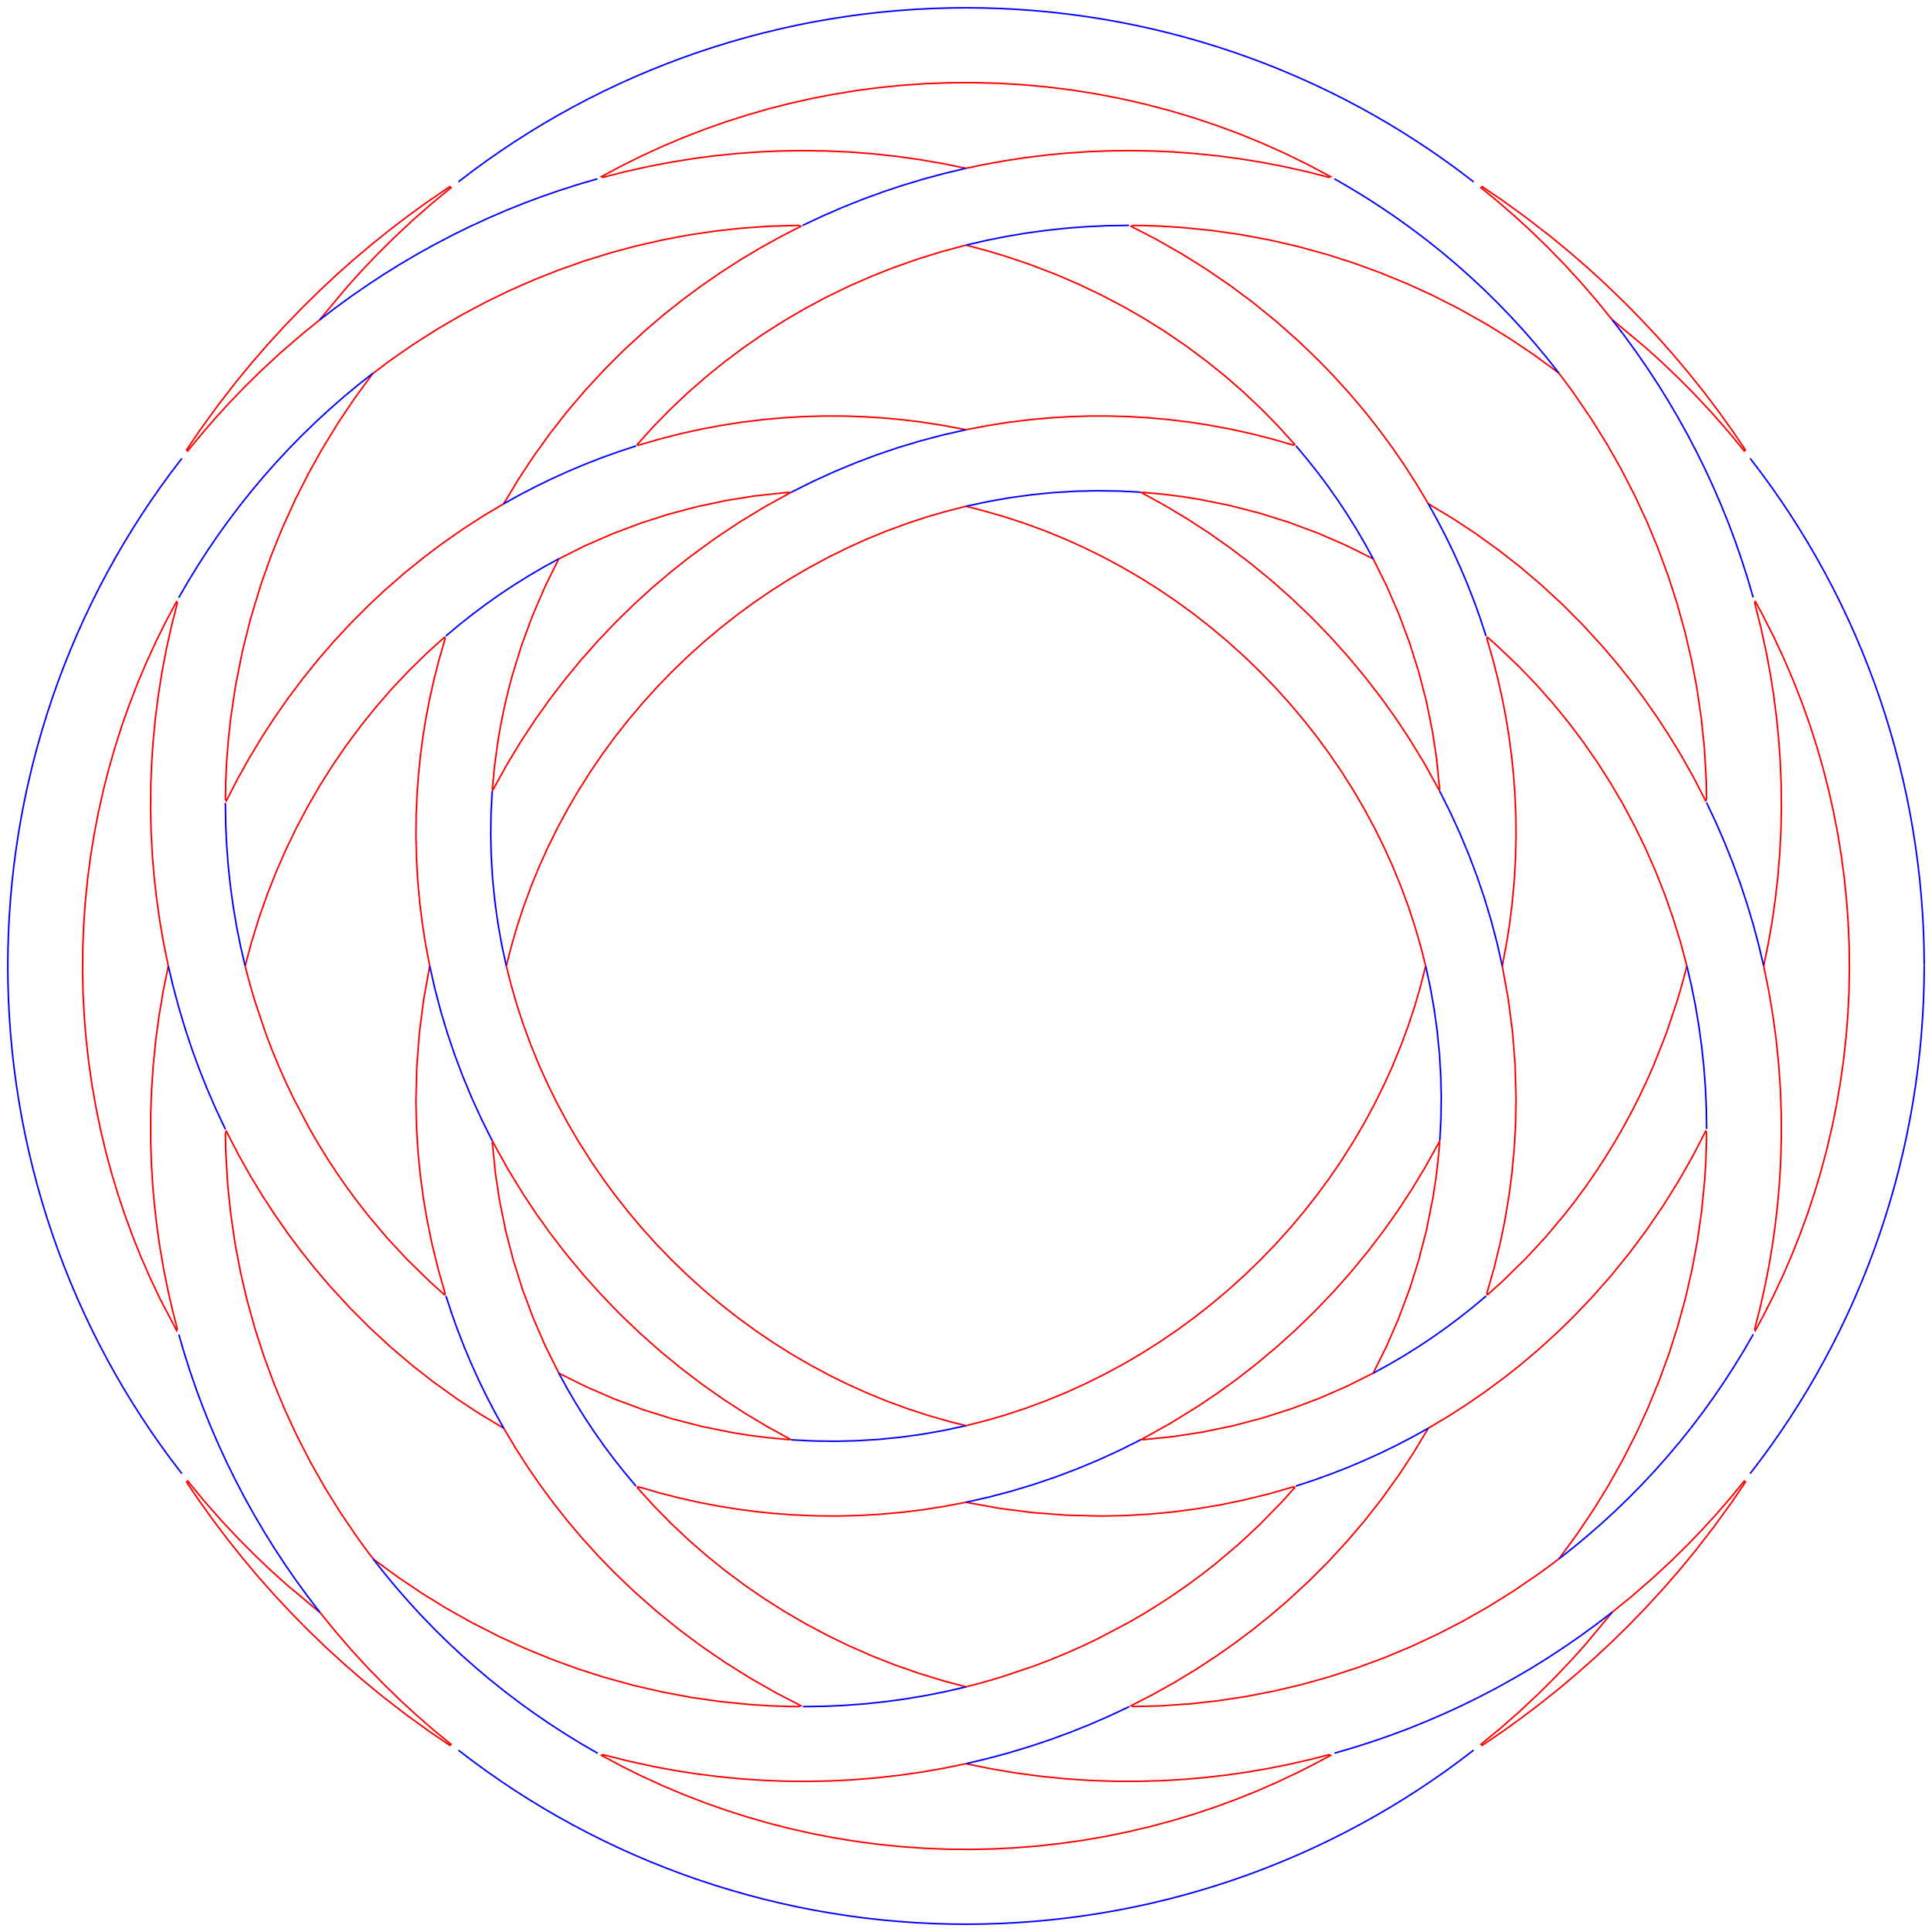
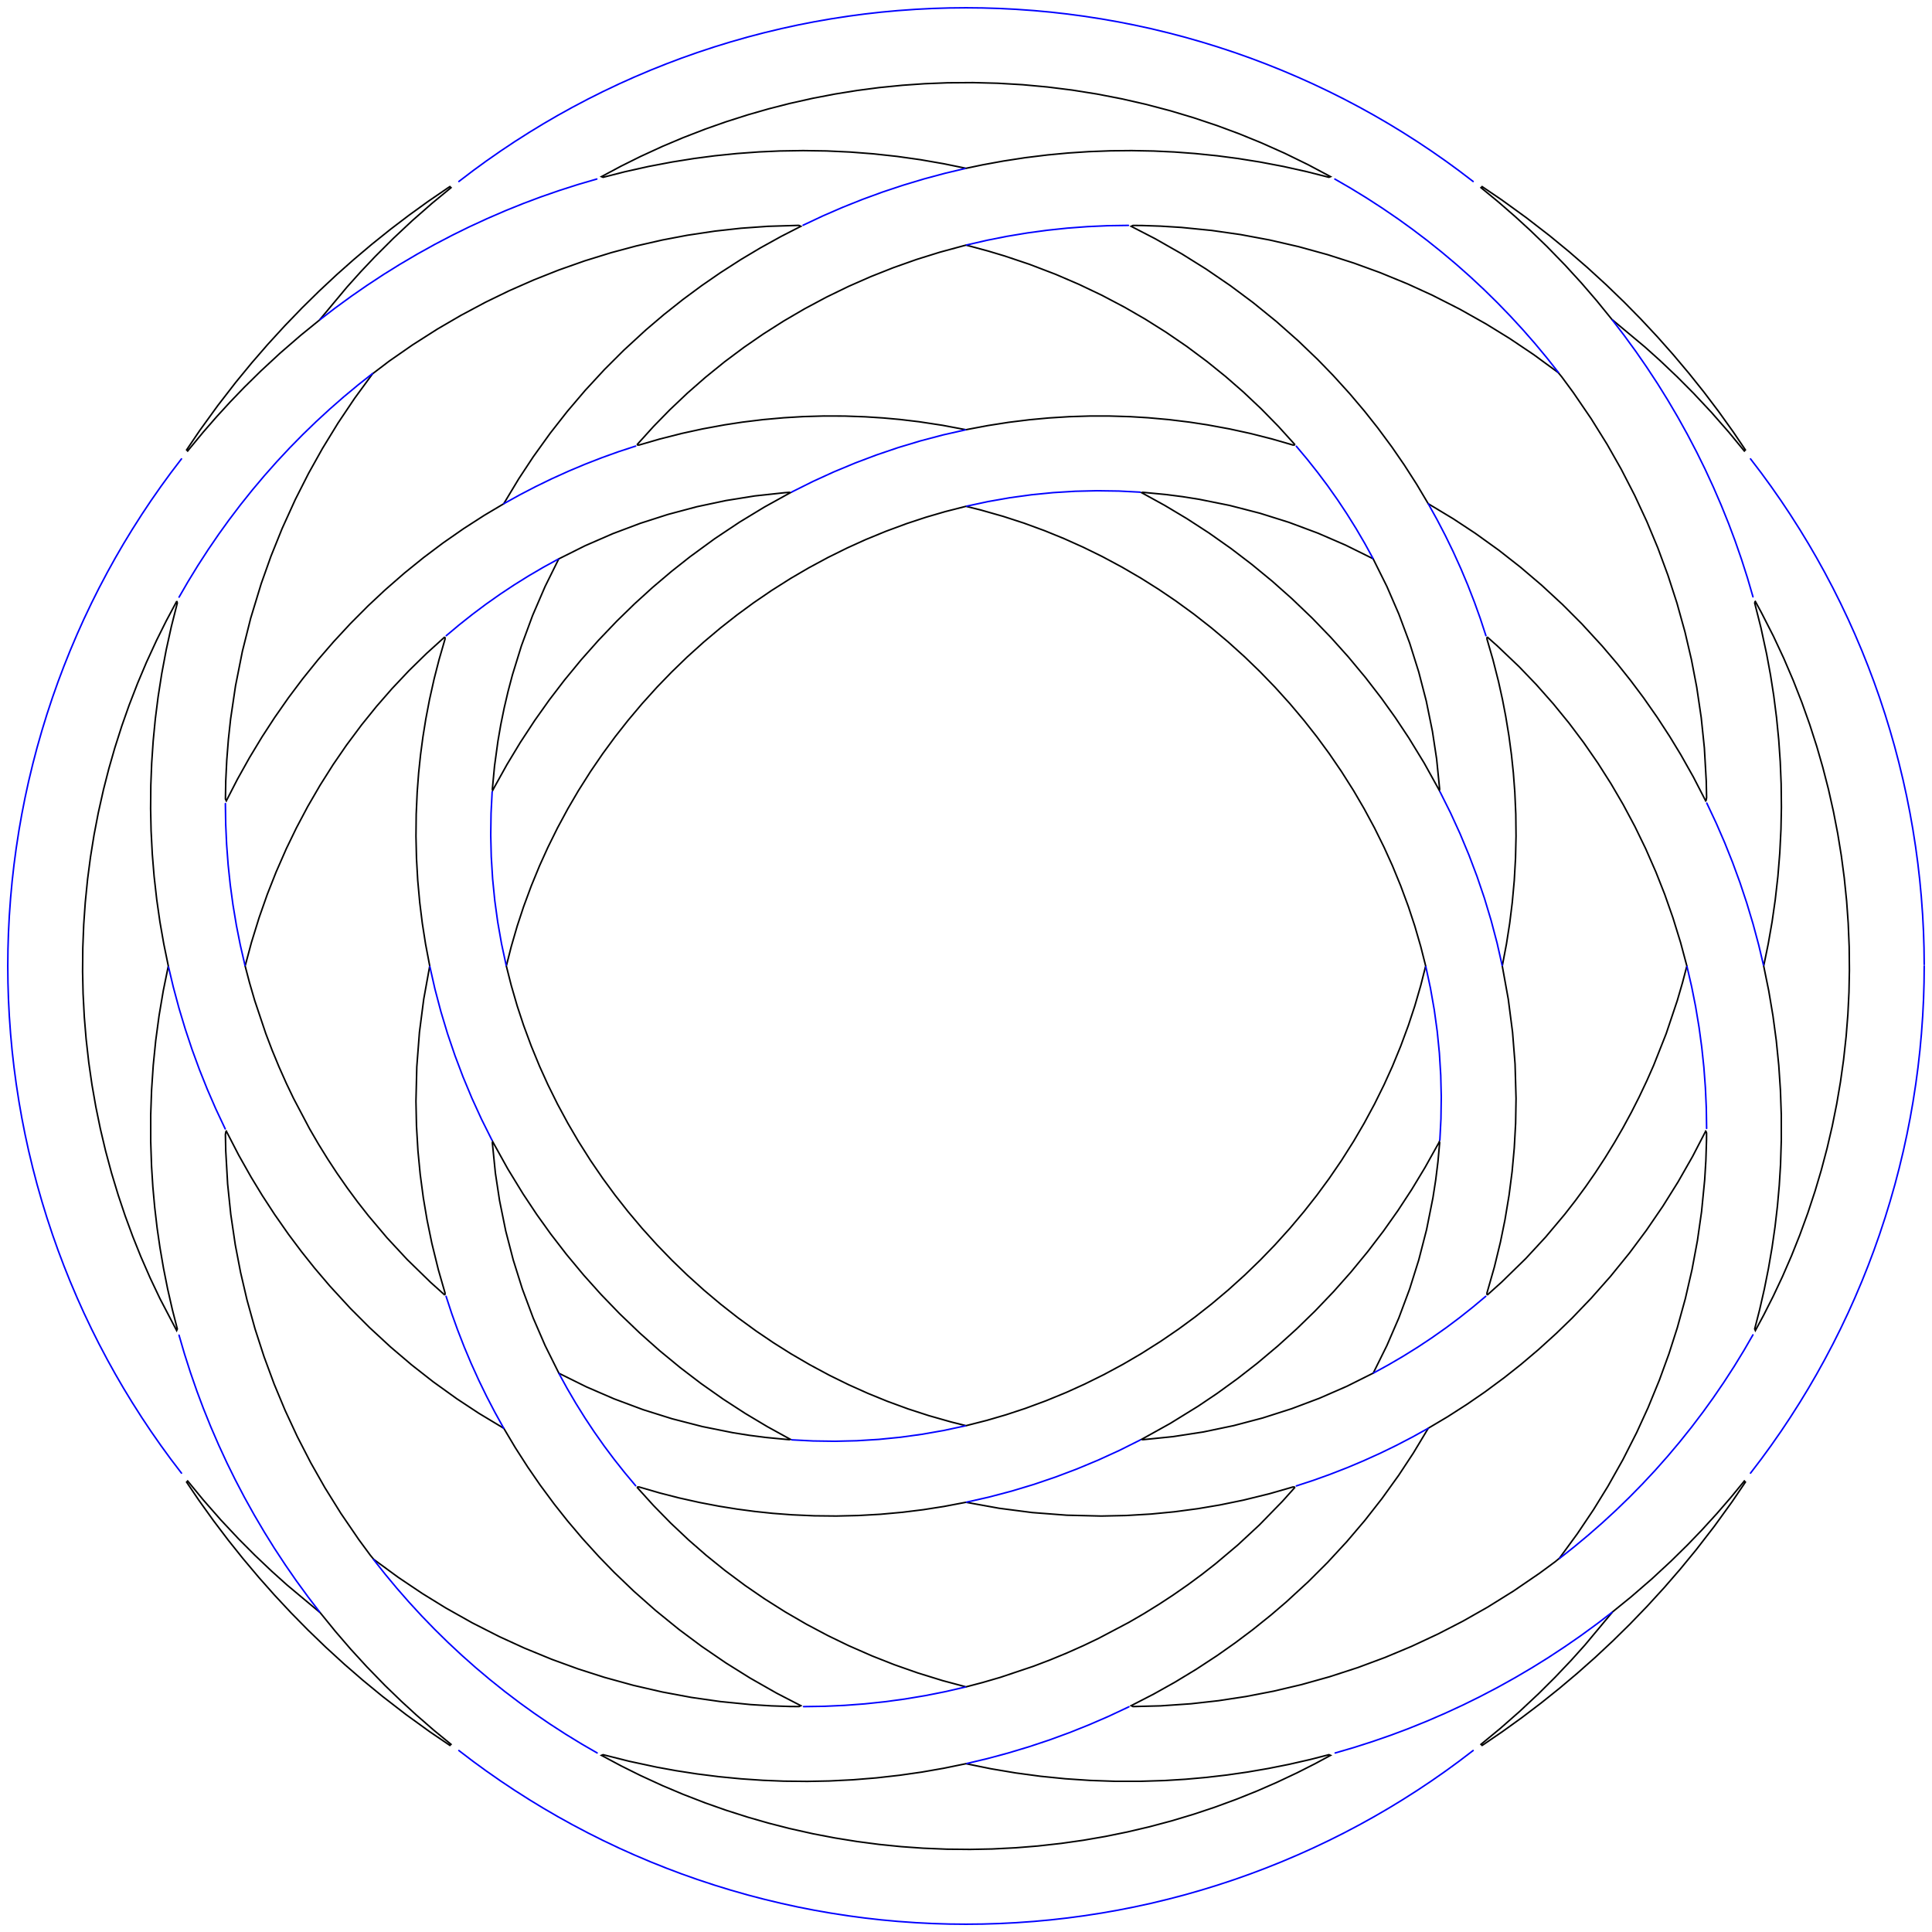
<svg xmlns="http://www.w3.org/2000/svg" width="124mm" height="124mm" viewBox="-62 -62 124 124">
-   <g id="cut" fill="none" stroke="#ff0000" stroke-width="0.1">
+   <g id="cut" fill="none" stroke="#000000" stroke-width="0.1">
    <path d="M-1.176 -56.686L0.443 -56.698L2.037 -56.657L3.631 -56.564L5.226 -56.417L6.82 -56.218L8.414 -55.964L10.009 -55.654L11.514 -55.311L13.109 -54.892L14.614 -54.441L16.12 -53.937L17.543 -53.409L18.954 -52.833L20.46 -52.161L21.966 -51.425L23.397 -50.663L23.294 -50.62L21.877 -50.981L20.371 -51.316L18.866 -51.602L17.449 -51.828L16.12 -52.002L14.703 -52.146L13.374 -52.245L12.046 -52.307L10.629 -52.334L9.3 -52.321L7.883 -52.268L6.554 -52.18L5.226 -52.055L3.809 -51.881L2.391 -51.663L1.063 -51.42L0 -51.197L-1.417 -51.488L-2.923 -51.75L-4.429 -51.962L-5.934 -52.126L-7.44 -52.242L-8.946 -52.312L-10.451 -52.334L-11.957 -52.31L-13.286 -52.25L-14.703 -52.146L-16.12 -52.002L-17.449 -51.828L-18.866 -51.602L-20.371 -51.316L-21.877 -50.981L-23.294 -50.62L-23.397 -50.663L-22.143 -51.334L-20.903 -51.951L-19.486 -52.603L-18.157 -53.164L-16.74 -53.713L-15.411 -54.181L-13.994 -54.633L-12.666 -55.014L-11.326 -55.357L-9.831 -55.692L-8.414 -55.964L-6.997 -56.192L-5.58 -56.378L-4.074 -56.528L-2.657 -56.627L-1.176 -56.686ZM-33.235 -49.954L-33.126 -50.023L-33.053 -49.954L-34.277 -48.946L-35.55 -47.829L-36.757 -46.698L-37.931 -45.526L-38.853 -44.551L-39.728 -43.577L-41.503 -41.451L-42.702 -40.477L-44.02 -39.336L-45.26 -38.187L-46.323 -37.141L-47.209 -36.221L-48.094 -35.255L-48.946 -34.277L-49.866 -33.164L-49.954 -33.053L-50.023 -33.126L-49.183 -34.366L-48.03 -35.96L-46.865 -37.466L-45.846 -38.706L-44.817 -39.893L-43.715 -41.097L-42.603 -42.249L-41.523 -43.311L-40.389 -44.371L-39.287 -45.349L-38.134 -46.323L-36.934 -47.285L-35.755 -48.183L-34.529 -49.069L-33.235 -49.954ZM33.053 -49.954L33.126 -50.023L34.403 -49.157L35.96 -48.03L37.466 -46.865L38.706 -45.846L39.893 -44.817L41.097 -43.715L42.249 -42.603L43.311 -41.523L44.374 -40.385L45.392 -39.237L46.411 -38.026L47.354 -36.846L48.293 -35.606L49.245 -34.277L50.023 -33.126L49.954 -33.053L48.946 -34.277L47.829 -35.55L46.698 -36.757L45.64 -37.82L44.551 -38.853L43.577 -39.728L41.451 -41.503L40.477 -42.702L39.494 -43.843L38.44 -44.994L37.289 -46.177L36.226 -47.204L35.255 -48.094L34.132 -49.069L33.053 -49.954ZM-12.723 -47.474L-10.806 -47.533L-10.717 -47.531L-10.6 -47.474L-11.869 -46.824L-13.197 -46.089L-14.438 -45.349L-15.766 -44.495L-16.967 -43.666L-18.165 -42.78L-19.393 -41.806L-20.549 -40.822L-21.966 -39.519L-23.206 -38.281L-24.446 -36.939L-25.597 -35.586L-26.692 -34.189L-27.774 -32.683L-28.708 -31.266L-29.671 -29.666L-30.911 -28.929L-32.24 -28.074L-33.569 -27.149L-34.809 -26.217L-36.049 -25.214L-37.289 -24.132L-38.373 -23.117L-39.519 -21.966L-40.586 -20.814L-41.582 -19.663L-42.581 -18.423L-43.489 -17.213L-44.374 -15.946L-45.183 -14.703L-45.986 -13.374L-46.766 -11.978L-47.474 -10.6L-47.531 -10.717L-47.511 -11.869L-47.447 -13.197L-47.343 -14.526L-47.199 -15.854L-46.884 -17.98L-46.444 -20.194L-45.911 -22.32L-45.237 -24.534L-44.607 -26.306L-43.893 -28.077L-43.048 -29.937L-42.195 -31.62L-41.305 -33.214L-40.3 -34.855L-39.237 -36.439L-38.086 -38.011L-37.023 -38.821L-35.517 -39.867L-33.923 -40.882L-32.417 -41.76L-30.837 -42.603L-29.317 -43.341L-27.723 -44.042L-26.129 -44.673L-24.464 -45.26L-22.763 -45.786L-21.169 -46.213L-19.486 -46.597L-17.891 -46.9L-16.12 -47.166L-14.437 -47.352L-12.723 -47.474ZM10.6 -47.474L10.717 -47.531L11.337 -47.525L12.489 -47.486L13.817 -47.404L15.766 -47.21L17.626 -46.944L19.486 -46.597L21.346 -46.169L23.206 -45.656L24.889 -45.117L26.571 -44.505L28.343 -43.778L29.942 -43.046L31.686 -42.16L33.391 -41.201L34.897 -40.273L36.439 -39.237L38.011 -38.086L38.231 -37.82L38.971 -36.815L40.123 -35.129L41.149 -33.48L42.053 -31.886L42.919 -30.203L43.701 -28.52L44.402 -26.837L45.056 -25.066L45.63 -23.294L46.146 -21.437L46.56 -19.663L46.9 -17.891L47.188 -15.943L47.39 -13.994L47.511 -11.869L47.533 -10.806L47.501 -10.629L47.474 -10.6L46.682 -12.134L45.883 -13.551L45.171 -14.722L44.374 -15.946L43.489 -17.213L42.649 -18.334L41.802 -19.397L40.831 -20.538L39.519 -21.966L38.281 -23.206L36.939 -24.446L35.586 -25.597L34.189 -26.692L32.683 -27.774L31.266 -28.708L29.666 -29.671L28.929 -30.911L28.133 -32.151L27.34 -33.303L26.423 -34.543L25.581 -35.606L24.623 -36.738L23.56 -37.909L22.586 -38.912L21.324 -40.123L19.923 -41.363L18.423 -42.581L16.967 -43.666L15.413 -44.729L13.855 -45.703L12.143 -46.677L10.6 -47.474ZM-0.129 -46.234L0 -46.267L0.266 -46.2L1.417 -45.889L2.48 -45.571L4.074 -45.036L5.757 -44.392L7.263 -43.744L8.727 -43.046L10.186 -42.277L11.514 -41.51L12.843 -40.674L14.165 -39.769L15.473 -38.794L16.651 -37.843L17.803 -36.839L18.954 -35.753L20.053 -34.631L21.095 -33.48L21.08 -33.442L20.991 -33.435L19.663 -33.82L18.246 -34.18L16.917 -34.47L15.5 -34.731L14.349 -34.907L13.02 -35.069L11.691 -35.188L10.54 -35.258L9.211 -35.298L7.971 -35.299L6.643 -35.258L5.314 -35.175L4.074 -35.06L2.746 -34.896L1.417 -34.688L0.171 -34.454L0 -34.419L-1.506 -34.703L-3.011 -34.932L-4.251 -35.079L-5.314 -35.175L-6.466 -35.249L-7.794 -35.296L-9.123 -35.3L-10.451 -35.262L-11.691 -35.188L-13.02 -35.069L-14.349 -34.907L-15.5 -34.731L-16.917 -34.47L-18.246 -34.18L-19.663 -33.82L-20.991 -33.435L-21.08 -33.442L-21.095 -33.48L-20.053 -34.631L-19.014 -35.694L-17.891 -36.759L-16.74 -37.768L-15.5 -38.774L-14.26 -39.701L-13.02 -40.557L-11.691 -41.402L-10.363 -42.178L-8.946 -42.935L-7.529 -43.623L-6.111 -44.246L-4.671 -44.817L-3.168 -45.349L-1.683 -45.812L-0.129 -46.234ZM-11.614 -30.38L-11.337 -30.401L-11.27 -30.38L-12.931 -29.461L-14.526 -28.493L-16.12 -27.431L-17.714 -26.266L-18.896 -25.331L-20.106 -24.306L-21.257 -23.26L-22.409 -22.139L-23.589 -20.903L-24.69 -19.663L-25.774 -18.346L-26.749 -17.071L-27.675 -15.766L-28.605 -14.349L-29.461 -12.931L-30.248 -11.514L-30.38 -11.27L-30.401 -11.337L-30.259 -12.843L-30.041 -14.437L-29.857 -15.5L-29.64 -16.563L-29.391 -17.626L-29.11 -18.689L-28.535 -20.549L-27.817 -22.497L-27.015 -24.357L-26.138 -26.129L-24.446 -26.974L-22.674 -27.746L-20.903 -28.413L-19.131 -28.982L-17.271 -29.478L-15.411 -29.873L-13.551 -30.171L-11.614 -30.38ZM11.27 -30.38L11.337 -30.401L11.426 -30.395L12.843 -30.259L13.906 -30.122L14.969 -29.953L16.917 -29.561L18.866 -29.059L20.726 -28.475L22.586 -27.781L24.357 -27.015L26.129 -26.138L27.014 -24.358L27.781 -22.586L28.475 -20.726L29.059 -18.866L29.541 -17.006L29.937 -15.057L30.206 -13.286L30.401 -11.337L30.38 -11.27L29.41 -13.02L28.431 -14.622L27.554 -15.943L26.66 -17.191L25.642 -18.511L24.537 -19.84L23.425 -21.08L22.228 -22.32L20.934 -23.56L19.663 -24.69L18.334 -25.783L17.006 -26.797L15.589 -27.796L14.171 -28.716L12.754 -29.563L11.27 -30.38ZM-0.038 -29.494L0 -29.503L0.974 -29.26L2.391 -28.857L3.72 -28.425L5.049 -27.938L6.289 -27.432L7.529 -26.876L8.769 -26.267L10.017 -25.597L11.233 -24.889L12.358 -24.18L13.463 -23.432L14.624 -22.586L15.754 -21.7L16.807 -20.814L17.887 -19.84L18.866 -18.894L19.84 -17.887L20.795 -16.829L21.69 -15.766L22.526 -14.703L23.307 -13.64L24.094 -12.489L24.879 -11.249L25.552 -10.097L26.221 -8.857L26.834 -7.617L27.369 -6.437L27.903 -5.137L28.394 -3.809L28.803 -2.569L29.189 -1.24L29.503 0L29.189 1.24L28.803 2.569L28.394 3.809L27.903 5.137L27.369 6.437L26.834 7.617L26.221 8.857L25.552 10.097L24.879 11.249L24.094 12.489L23.307 13.64L22.526 14.703L21.69 15.766L20.795 16.829L19.84 17.887L18.894 18.866L17.887 19.84L16.829 20.795L15.766 21.69L14.703 22.526L13.64 23.307L12.489 24.094L11.249 24.879L10.097 25.552L8.857 26.221L7.617 26.834L6.437 27.369L5.137 27.903L3.809 28.394L2.569 28.803L1.329 29.165L0.038 29.494L0 29.503L-0.974 29.26L-2.391 28.857L-3.72 28.425L-5.049 27.938L-6.289 27.432L-7.529 26.876L-8.769 26.267L-10.017 25.597L-11.233 24.889L-12.358 24.18L-13.463 23.432L-14.624 22.586L-15.754 21.7L-16.807 20.814L-17.887 19.84L-18.866 18.894L-19.84 17.887L-20.795 16.829L-21.69 15.766L-22.526 14.703L-23.307 13.64L-24.094 12.489L-24.879 11.249L-25.552 10.097L-26.221 8.857L-26.834 7.617L-27.369 6.437L-27.903 5.137L-28.394 3.809L-28.803 2.569L-29.189 1.24L-29.503 0L-29.189 -1.24L-28.803 -2.569L-28.394 -3.809L-27.903 -5.137L-27.369 -6.437L-26.834 -7.617L-26.221 -8.857L-25.552 -10.097L-24.879 -11.249L-24.094 -12.489L-23.307 -13.64L-22.526 -14.703L-21.69 -15.766L-20.795 -16.829L-19.84 -17.887L-18.894 -18.866L-17.887 -19.84L-16.829 -20.795L-15.766 -21.69L-14.703 -22.526L-13.64 -23.307L-12.489 -24.094L-11.249 -24.879L-10.097 -25.552L-8.857 -26.221L-7.617 -26.834L-6.437 -27.369L-5.137 -27.903L-3.809 -28.394L-2.569 -28.803L-1.329 -29.165L-0.038 -29.494ZM-50.671 -23.383L-50.641 -23.383L-50.62 -23.294L-51.002 -21.789L-51.334 -20.283L-51.617 -18.777L-51.853 -17.271L-52.032 -15.854L-52.169 -14.437L-52.265 -13.02L-52.32 -11.603L-52.333 -10.097L-52.303 -8.68L-52.225 -7.174L-52.109 -5.757L-51.939 -4.251L-51.736 -2.834L-51.488 -1.417L-51.197 0L-51.522 1.594L-51.791 3.189L-52.005 4.783L-52.165 6.377L-52.272 7.971L-52.327 9.566L-52.327 11.249L-52.274 12.843L-52.19 14.171L-52.07 15.5L-51.914 16.829L-51.734 18.069L-51.506 19.397L-51.241 20.726L-50.938 22.054L-50.62 23.294L-50.663 23.397L-51.735 21.346L-52.365 20.017L-52.966 18.641L-53.479 17.36L-53.968 16.031L-54.413 14.703L-54.842 13.286L-55.223 11.869L-55.559 10.451L-55.85 9.034L-56.098 7.617L-56.302 6.2L-56.472 4.694L-56.589 3.277L-56.668 1.771L-56.699 0.354L-56.686 -1.151L-56.627 -2.657L-56.528 -4.074L-56.378 -5.58L-56.192 -6.997L-55.964 -8.414L-55.692 -9.831L-55.357 -11.326L-55.014 -12.666L-54.633 -13.994L-54.181 -15.411L-53.713 -16.74L-53.164 -18.157L-52.603 -19.486L-51.951 -20.903L-51.334 -22.143L-50.671 -23.383ZM50.641 -23.383L50.663 -23.397L51.055 -22.674L51.822 -21.169L52.485 -19.751L53.092 -18.334L53.647 -16.917L54.151 -15.5L54.607 -14.083L54.99 -12.754L55.355 -11.337L55.673 -9.92L55.948 -8.503L56.179 -7.086L56.367 -5.669L56.521 -4.163L56.622 -2.746L56.684 -1.24L56.699 0.266L56.671 1.683L56.601 3.1L56.489 4.517L56.324 6.023L56.125 7.44L55.883 8.857L55.598 10.274L55.268 11.691L54.892 13.109L54.497 14.437L54.03 15.854L53.513 17.271L52.983 18.6L52.405 19.929L51.814 21.185L51.196 22.409L50.663 23.397L50.62 23.294L50.938 22.054L51.241 20.726L51.506 19.397L51.734 18.069L51.925 16.74L52.079 15.411L52.197 14.083L52.279 12.754L52.328 11.16L52.327 9.566L52.272 7.971L52.165 6.377L52.005 4.783L51.791 3.189L51.522 1.594L51.197 0L51.488 -1.417L51.736 -2.834L51.939 -4.251L52.109 -5.757L52.231 -7.263L52.306 -8.769L52.334 -10.186L52.318 -11.691L52.26 -13.109L52.162 -14.526L52.022 -15.943L51.841 -17.36L51.633 -18.689L51.387 -20.017L51.023 -21.7L50.62 -23.294L50.641 -23.383ZM-33.497 -21.08L-33.48 -21.095L-33.442 -21.08L-33.435 -20.991L-33.82 -19.663L-34.138 -18.423L-34.434 -17.094L-34.671 -15.854L-34.856 -14.703L-35.009 -13.551L-35.13 -12.4L-35.224 -11.16L-35.287 -9.743L-35.302 -8.326L-35.269 -6.909L-35.189 -5.491L-35.06 -4.074L-34.896 -2.746L-34.688 -1.417L-34.419 0L-34.804 2.126L-35.079 4.251L-35.249 6.466L-35.303 8.68L-35.269 10.274L-35.175 11.869L-35.03 13.374L-34.83 14.88L-34.591 16.297L-34.282 17.803L-33.868 19.486L-33.435 20.991L-33.442 21.08L-33.48 21.095L-34.366 20.301L-35.871 18.833L-37.156 17.449L-38.351 16.033L-39.046 15.146L-39.701 14.26L-40.379 13.286L-40.96 12.4L-41.563 11.426L-42.129 10.451L-43.157 8.503L-43.623 7.529L-44.096 6.466L-44.535 5.403L-44.94 4.34L-45.653 2.214L-45.988 1.063L-46.267 0L-45.864 -1.506L-45.371 -3.1L-44.842 -4.606L-44.283 -6.023L-43.623 -7.529L-42.98 -8.857L-42.249 -10.237L-41.456 -11.603L-40.616 -12.931L-39.764 -14.171L-38.794 -15.473L-37.843 -16.651L-36.839 -17.803L-35.753 -18.954L-34.631 -20.053L-33.497 -21.08ZM33.442 -21.08L33.48 -21.095L34.1 -20.544L35.49 -19.22L36.596 -18.069L37.693 -16.829L38.704 -15.589L39.637 -14.349L40.557 -13.02L41.402 -11.691L42.178 -10.363L42.935 -8.946L43.623 -7.529L44.283 -6.023L44.842 -4.606L45.371 -3.1L45.864 -1.506L46.267 0L45.988 1.063L45.653 2.214L44.94 4.34L44.134 6.377L43.704 7.351L43.201 8.414L42.706 9.389L42.16 10.396L41.616 11.337L41.017 12.311L40.389 13.272L39.769 14.165L39.113 15.057L38.424 15.943L37.2 17.399L35.926 18.777L34.385 20.283L33.48 21.095L33.442 21.08L33.435 20.991L33.915 19.309L34.302 17.714L34.591 16.297L34.856 14.703L35.05 13.197L35.188 11.691L35.276 10.097L35.303 8.503L35.24 6.289L35.079 4.251L34.804 2.126L34.419 0L34.688 -1.417L34.896 -2.746L35.06 -4.074L35.189 -5.491L35.269 -6.909L35.302 -8.326L35.287 -9.743L35.224 -11.16L35.13 -12.4L35.009 -13.551L34.843 -14.791L34.639 -16.031L34.434 -17.094L34.18 -18.246L33.82 -19.663L33.435 -20.991L33.442 -21.08ZM-47.501 10.629L-47.474 10.6L-46.682 12.134L-45.883 13.551L-45.171 14.722L-44.374 15.946L-43.489 17.213L-42.649 18.334L-41.802 19.397L-40.831 20.538L-39.519 21.966L-38.281 23.206L-36.939 24.446L-35.586 25.597L-34.189 26.692L-32.683 27.774L-31.266 28.708L-29.666 29.671L-28.929 30.911L-28.133 32.151L-27.34 33.303L-26.423 34.543L-25.581 35.606L-24.623 36.738L-23.56 37.909L-22.586 38.912L-21.324 40.123L-19.923 41.363L-18.423 42.581L-16.967 43.666L-15.413 44.729L-13.855 45.703L-12.143 46.677L-10.6 47.474L-10.717 47.531L-11.337 47.525L-12.489 47.486L-13.817 47.404L-15.766 47.21L-17.626 46.944L-19.486 46.597L-21.346 46.169L-23.206 45.656L-24.889 45.117L-26.571 44.505L-28.343 43.778L-29.942 43.046L-31.686 42.16L-33.391 41.201L-34.897 40.273L-36.439 39.237L-38.011 38.086L-38.231 37.82L-38.971 36.815L-40.123 35.129L-41.149 33.48L-42.053 31.886L-42.919 30.203L-43.701 28.52L-44.402 26.837L-45.056 25.066L-45.63 23.294L-46.146 21.437L-46.56 19.663L-46.9 17.891L-47.188 15.943L-47.39 13.994L-47.511 11.869L-47.533 10.806L-47.501 10.629ZM47.46 10.629L47.474 10.6L47.501 10.629L47.531 10.717L47.528 11.16L47.486 12.489L47.41 13.729L47.21 15.766L46.944 17.626L46.597 19.486L46.169 21.346L45.656 23.206L45.117 24.889L44.505 26.571L43.778 28.343L43.046 29.942L42.16 31.686L41.201 33.391L40.273 34.897L39.237 36.439L38.086 38.011L37.82 38.231L36.815 38.971L35.129 40.123L33.48 41.149L31.886 42.053L30.291 42.875L28.599 43.666L26.907 44.374L25.154 45.026L23.345 45.614L21.523 46.124L19.751 46.541L17.98 46.884L16.209 47.154L14.437 47.352L12.489 47.486L10.717 47.531L10.6 47.474L12.046 46.729L13.405 45.969L14.791 45.128L16.12 44.257L17.271 43.446L18.395 42.603L19.574 41.656L20.549 40.822L21.966 39.519L23.206 38.281L24.446 36.939L25.597 35.586L26.692 34.189L27.774 32.683L28.708 31.266L29.671 29.666L30.911 28.929L32.151 28.133L33.303 27.34L34.543 26.423L35.606 25.581L36.738 24.623L37.909 23.56L38.912 22.586L40.123 21.324L41.363 19.923L42.581 18.423L43.666 16.967L44.729 15.413L45.703 13.855L46.634 12.223L47.46 10.629ZM-30.401 11.337L-30.38 11.27L-29.41 13.02L-28.431 14.622L-27.554 15.943L-26.66 17.191L-25.642 18.511L-24.537 19.84L-23.425 21.08L-22.228 22.32L-20.934 23.56L-19.663 24.69L-18.334 25.783L-17.006 26.797L-15.589 27.796L-14.171 28.716L-12.754 29.563L-11.27 30.38L-11.337 30.401L-11.426 30.395L-12.843 30.259L-13.906 30.122L-14.969 29.953L-16.917 29.561L-18.866 29.059L-20.726 28.475L-22.586 27.781L-24.357 27.015L-26.129 26.138L-27.014 24.358L-27.781 22.586L-28.475 20.726L-29.059 18.866L-29.541 17.006L-29.937 15.057L-30.206 13.286L-30.401 11.337ZM30.351 11.337L30.38 11.27L30.401 11.337L30.289 12.577L30.147 13.729L29.968 14.88L29.561 16.917L29.059 18.866L28.475 20.726L27.781 22.586L27.015 24.357L26.138 26.129L24.446 26.974L22.674 27.746L20.903 28.413L19.043 29.008L17.183 29.499L15.234 29.906L13.286 30.206L11.426 30.395L11.337 30.401L11.27 30.38L13.109 29.358L14.897 28.254L16.12 27.431L17.428 26.483L18.689 25.5L20.017 24.383L21.22 23.294L22.404 22.143L23.589 20.903L24.69 19.663L25.783 18.334L26.797 17.006L27.723 15.696L28.609 14.343L29.461 12.931L30.351 11.337ZM-50.023 33.126L-49.954 33.053L-48.946 34.277L-47.829 35.55L-46.698 36.757L-45.64 37.82L-44.551 38.853L-43.577 39.728L-41.451 41.503L-40.477 42.702L-39.494 43.843L-38.44 44.994L-37.289 46.177L-36.226 47.204L-35.255 48.094L-34.132 49.069L-33.053 49.954L-33.126 50.023L-34.403 49.157L-35.96 48.03L-37.466 46.865L-38.706 45.846L-39.893 44.817L-41.097 43.715L-42.249 42.603L-43.311 41.523L-44.374 40.385L-45.392 39.237L-46.411 38.026L-47.354 36.846L-48.293 35.606L-49.245 34.277L-50.023 33.126ZM49.896 33.126L49.954 33.053L50.023 33.126L49.183 34.366L48.03 35.96L46.865 37.466L45.846 38.706L44.817 39.893L43.715 41.097L42.603 42.249L41.523 43.311L40.389 44.371L39.237 45.392L38.086 46.362L36.919 47.297L35.694 48.228L34.454 49.121L33.214 49.968L33.126 50.023L33.053 49.954L34.277 48.946L35.55 47.829L36.757 46.698L37.82 45.64L38.853 44.551L39.728 43.577L41.503 41.451L42.702 40.477L44.02 39.336L45.26 38.187L46.323 37.141L47.209 36.221L48.183 35.155L49.069 34.132L49.896 33.126ZM-21.095 33.48L-21.08 33.442L-20.991 33.435L-19.663 33.82L-18.423 34.138L-17.094 34.434L-15.854 34.671L-14.703 34.856L-13.551 35.009L-12.4 35.13L-11.16 35.224L-9.743 35.287L-8.326 35.302L-6.909 35.269L-5.491 35.189L-4.074 35.06L-2.746 34.896L-1.417 34.688L0 34.419L2.126 34.804L4.251 35.079L6.466 35.249L8.68 35.303L10.274 35.269L11.869 35.175L13.374 35.03L14.88 34.83L16.297 34.591L17.803 34.282L19.486 33.868L20.991 33.435L21.08 33.442L21.095 33.48L20.301 34.366L18.833 35.871L17.449 37.156L16.031 38.353L15.146 39.046L14.26 39.701L13.286 40.379L12.4 40.96L11.426 41.563L10.451 42.129L8.503 43.157L7.529 43.623L6.466 44.096L5.403 44.535L4.34 44.94L2.214 45.653L1.063 45.988L0 46.267L-1.506 45.864L-3.1 45.371L-4.606 44.842L-6.023 44.283L-7.529 43.623L-8.857 42.98L-10.237 42.249L-11.603 41.456L-12.931 40.616L-14.171 39.764L-15.473 38.794L-16.679 37.82L-17.803 36.839L-18.954 35.753L-20.053 34.631L-21.095 33.48ZM-23.397 50.663L-23.294 50.62L-21.611 51.043L-19.84 51.422L-18.6 51.648L-17.271 51.853L-15.854 52.032L-14.437 52.169L-13.02 52.265L-11.691 52.318L-10.186 52.334L-8.769 52.306L-7.263 52.231L-5.757 52.109L-4.251 51.939L-2.834 51.736L-1.417 51.488L0 51.197L1.594 51.522L3.189 51.791L4.783 52.005L6.377 52.165L7.971 52.272L9.566 52.327L11.16 52.328L12.754 52.279L14.083 52.197L15.411 52.079L16.74 51.925L18.069 51.734L19.397 51.506L20.726 51.241L22.054 50.938L23.294 50.62L23.397 50.663L22.409 51.196L21.257 51.779L19.929 52.405L18.641 52.966L17.36 53.479L15.943 53.999L14.614 54.441L13.197 54.867L11.78 55.245L10.363 55.578L8.946 55.867L7.529 56.112L6.111 56.313L4.606 56.481L3.189 56.595L1.683 56.671L0.266 56.699L-1.24 56.684L-2.746 56.622L-4.163 56.521L-5.58 56.378L-6.997 56.192L-8.414 55.964L-9.831 55.692L-11.326 55.357L-12.666 55.014L-13.994 54.633L-15.411 54.181L-16.74 53.713L-18.157 53.164L-19.486 52.603L-20.903 51.951L-22.143 51.334L-23.397 50.663Z" />
  </g>
  <g id="engrave" fill="none" stroke="#0000ff" stroke-width="0.1" stroke-linecap="round">
    <path d="M50.507 23.675L49.94 24.656L49.304 25.696L48.642 26.718L47.956 27.721L47.298 28.634L46.566 29.599L45.81 30.544L45.033 31.467L44.234 32.368L43.414 33.247L42.573 34.103L41.713 34.936L40.834 35.745L39.937 36.53L39.022 37.29L38.091 38.025M-21.202 33.357L-21.902 32.521L-22.574 31.673L-23.218 30.814L-23.868 29.892L-24.452 29.011L-25.04 28.069L-25.596 27.119L-26.121 26.161M0.047 -29.514L1.42 -29.809L2.82 -30.055L4.196 -30.244L5.595 -30.383L7.016 -30.47L8.405 -30.503L9.811 -30.483L11.181 -30.413M46.277 0.041L46.578 1.348L46.826 2.597L47.049 3.935L47.222 5.212L47.358 6.5L47.455 7.799L47.514 9.107L47.534 10.423M-23.675 50.507L-24.656 49.94L-25.696 49.304L-26.718 48.642L-27.721 47.956L-28.634 47.298L-29.599 46.566L-30.544 45.81L-31.467 45.033L-32.368 44.234L-33.247 43.414L-34.103 42.573L-34.936 41.713L-35.745 40.834L-36.53 39.937L-37.29 39.022L-38.025 38.091M-33.357 -21.202L-32.521 -21.902L-31.673 -22.574L-30.814 -23.218L-29.892 -23.868L-29.011 -24.452L-28.069 -25.04L-27.119 -25.596L-26.161 -26.121M29.514 0.047L29.809 1.42L30.055 2.82L30.244 4.196L30.383 5.595L30.47 7.016L30.503 8.405L30.483 9.811L30.413 11.181M-0.041 46.277L-1.348 46.578L-2.597 46.826L-3.935 47.049L-5.212 47.222L-6.5 47.358L-7.799 47.455L-9.107 47.514L-10.423 47.534M-50.507 -23.675L-49.94 -24.656L-49.304 -25.696L-48.642 -26.718L-47.956 -27.721L-47.298 -28.634L-46.566 -29.599L-45.81 -30.544L-45.033 -31.467L-44.234 -32.368L-43.414 -33.247L-42.573 -34.103L-41.713 -34.936L-40.834 -35.745L-39.937 -36.53L-39.022 -37.29L-38.091 -38.025M21.202 -33.357L21.902 -32.521L22.574 -31.673L23.218 -30.814L23.868 -29.892L24.452 -29.011L25.04 -28.069L25.596 -27.119L26.121 -26.161M-0.047 29.514L-1.42 29.809L-2.82 30.055L-4.196 30.244L-5.595 30.383L-7.016 30.47L-8.405 30.503L-9.811 30.483L-11.181 30.413M-46.277 -0.041L-46.578 -1.348L-46.826 -2.597L-47.049 -3.935L-47.222 -5.212L-47.358 -6.5L-47.455 -7.799L-47.514 -9.107L-47.534 -10.423M23.675 -50.507L24.656 -49.94L25.696 -49.304L26.718 -48.642L27.721 -47.956L28.634 -47.298L29.599 -46.566L30.544 -45.81L31.467 -45.033L32.368 -44.234L33.247 -43.414L34.103 -42.573L34.936 -41.713L35.745 -40.834L36.53 -39.937L37.29 -39.022L38.025 -38.091M33.357 21.202L32.521 21.902L31.673 22.574L30.814 23.218L29.892 23.868L29.011 24.452L28.069 25.04L27.119 25.596L26.161 26.121M-29.514 -0.047L-29.809 -1.42L-30.055 -2.82L-30.244 -4.196L-30.383 -5.595L-30.47 -7.016L-30.503 -8.405L-30.483 -9.811L-30.413 -11.181M0.041 -46.277L1.348 -46.578L2.597 -46.826L3.935 -47.049L5.212 -47.222L6.5 -47.358L7.799 -47.455L9.107 -47.514L10.423 -47.534M41.458 41.487L40.495 42.225L39.442 42.993L38.449 43.68L37.365 44.393L36.344 45.028L35.232 45.683L34.106 46.309L32.968 46.904L31.901 47.43L30.741 47.966L29.572 48.472L28.394 48.947L27.293 49.36L26.1 49.774L24.901 50.158L23.696 50.51M-29.672 29.662L-30.236 28.645L-30.768 27.622L-31.269 26.592L-31.765 25.496L-32.202 24.457L-32.631 23.354L-33.006 22.31L-33.369 21.203M-11.193 -30.417L-9.835 -31.095L-8.489 -31.71L-7.109 -32.285L-5.745 -32.8L-4.35 -33.274L-2.925 -33.703L-1.469 -34.087L-0.037 -34.411M47.546 -10.454L48.155 -9.159L48.696 -7.911L49.204 -6.64L49.677 -5.348L50.113 -4.035L50.514 -2.702L50.877 -1.351L51.183 -0.062M-41.487 41.458L-42.225 40.495L-42.993 39.442L-43.68 38.449L-44.393 37.365L-45.028 36.344L-45.683 35.232L-46.309 34.106L-46.904 32.968L-47.43 31.901L-47.966 30.741L-48.472 29.572L-48.947 28.394L-49.36 27.293L-49.774 26.1L-50.158 24.901L-50.51 23.696M-29.662 -29.672L-28.645 -30.236L-27.622 -30.768L-26.592 -31.269L-25.496 -31.765L-24.457 -32.202L-23.354 -32.631L-22.31 -33.006L-21.203 -33.369M30.417 -11.193L31.095 -9.835L31.71 -8.489L32.285 -7.109L32.8 -5.745L33.274 -4.35L33.703 -2.925L34.087 -1.469L34.411 -0.037M10.454 47.546L9.159 48.155L7.911 48.696L6.64 49.204L5.348 49.677L4.035 50.113L2.702 50.514L1.351 50.877L0.062 51.183M-41.458 -41.487L-40.495 -42.225L-39.442 -42.993L-38.449 -43.68L-37.365 -44.393L-36.344 -45.028L-35.232 -45.683L-34.106 -46.309L-32.968 -46.904L-31.901 -47.43L-30.741 -47.966L-29.572 -48.472L-28.394 -48.947L-27.293 -49.36L-26.1 -49.774L-24.901 -50.158L-23.696 -50.51M29.672 -29.662L30.236 -28.645L30.768 -27.622L31.269 -26.592L31.765 -25.496L32.202 -24.457L32.631 -23.354L33.006 -22.31L33.369 -21.203M11.193 30.417L9.835 31.095L8.489 31.71L7.109 32.285L5.745 32.8L4.35 33.274L2.925 33.703L1.469 34.087L0.037 34.411M-47.546 10.454L-48.155 9.159L-48.696 7.911L-49.204 6.64L-49.677 5.348L-50.113 4.035L-50.514 2.702L-50.877 1.351L-51.183 0.062M41.487 -41.458L42.225 -40.495L42.993 -39.442L43.68 -38.449L44.393 -37.365L45.028 -36.344L45.683 -35.232L46.309 -34.106L46.904 -32.968L47.43 -31.901L47.966 -30.741L48.472 -29.572L48.947 -28.394L49.36 -27.293L49.774 -26.1L50.158 -24.901L50.51 -23.696M29.662 29.672L28.645 30.236L27.622 30.768L26.592 31.269L25.496 31.765L24.457 32.202L23.354 32.631L22.31 33.006L21.203 33.369M-30.417 11.193L-31.095 9.835L-31.71 8.489L-32.285 7.109L-32.8 5.745L-33.274 4.35L-33.703 2.925L-34.087 1.469L-34.411 0.037M-10.454 -47.546L-9.159 -48.155L-7.911 -48.696L-6.64 -49.204L-5.348 -49.677L-4.035 -50.113L-2.702 -50.514L-1.351 -50.877L-0.062 -51.183M61.5 0L61.489 1.069L61.457 2.138L61.403 3.206L61.32 4.369L61.222 5.434L61.102 6.496L60.961 7.555L60.783 8.706L60.598 9.758L60.392 10.805L60.165 11.848L59.893 12.979L59.623 14.01L59.304 15.128L58.991 16.146L58.627 17.248L58.272 18.25L57.897 19.244L57.503 20.23L57.05 21.296L56.616 22.263L56.12 23.306L55.646 24.253L55.108 25.273L54.596 26.196L54.066 27.109L53.518 28.009L52.901 28.978L52.318 29.853L51.663 30.792L51.045 31.64L50.352 32.549M32.549 50.352L31.64 51.045L30.792 51.663L29.853 52.318L28.978 52.901L28.009 53.518L27.109 54.066L26.196 54.596L25.273 55.108L24.253 55.646L23.306 56.12L22.263 56.616L21.296 57.05L20.23 57.503L19.244 57.897L18.25 58.272L17.248 58.627L16.146 58.991L15.128 59.304L14.01 59.623L12.979 59.893L11.848 60.165L10.805 60.392L9.758 60.598L8.706 60.783L7.555 60.961L6.496 61.102L5.434 61.222L4.369 61.32L3.206 61.403L2.138 61.457L1.069 61.489L0 61.5L-1.069 61.489L-2.138 61.457L-3.206 61.403L-4.369 61.32L-5.434 61.222L-6.496 61.102L-7.555 60.961L-8.706 60.783L-9.758 60.598L-10.805 60.392L-11.848 60.165L-12.979 59.893L-14.01 59.623L-15.128 59.304L-16.146 58.991L-17.248 58.627L-18.25 58.272L-19.244 57.897L-20.23 57.503L-21.296 57.05L-22.263 56.616L-23.306 56.12L-24.253 55.646L-25.273 55.108L-26.196 54.596L-27.109 54.066L-28.009 53.518L-28.978 52.901L-29.853 52.318L-30.792 51.663L-31.64 51.045L-32.549 50.352M-50.352 32.549L-51.045 31.64L-51.663 30.792L-52.318 29.853L-52.901 28.978L-53.518 28.009L-54.066 27.109L-54.596 26.196L-55.108 25.273L-55.646 24.253L-56.12 23.306L-56.616 22.263L-57.05 21.296L-57.503 20.23L-57.897 19.244L-58.272 18.25L-58.627 17.248L-58.991 16.146L-59.304 15.128L-59.623 14.01L-59.893 12.979L-60.165 11.848L-60.392 10.805L-60.598 9.758L-60.783 8.706L-60.961 7.555L-61.102 6.496L-61.222 5.434L-61.32 4.369L-61.403 3.206L-61.457 2.138L-61.489 1.069L-61.5 0L-61.489 -1.069L-61.457 -2.138L-61.403 -3.206L-61.32 -4.369L-61.222 -5.434L-61.102 -6.496L-60.961 -7.555L-60.783 -8.706L-60.598 -9.758L-60.392 -10.805L-60.165 -11.848L-59.893 -12.979L-59.623 -14.01L-59.304 -15.128L-58.991 -16.146L-58.627 -17.248L-58.272 -18.25L-57.897 -19.244L-57.503 -20.23L-57.05 -21.296L-56.616 -22.263L-56.12 -23.306L-55.646 -24.253L-55.108 -25.273L-54.596 -26.196L-54.066 -27.109L-53.518 -28.009L-52.901 -28.978L-52.318 -29.853L-51.663 -30.792L-51.045 -31.64L-50.352 -32.549M-32.549 -50.352L-31.64 -51.045L-30.792 -51.663L-29.853 -52.318L-28.978 -52.901L-28.009 -53.518L-27.109 -54.066L-26.196 -54.596L-25.273 -55.108L-24.253 -55.646L-23.306 -56.12L-22.263 -56.616L-21.296 -57.05L-20.23 -57.503L-19.244 -57.897L-18.25 -58.272L-17.248 -58.627L-16.146 -58.991L-15.128 -59.304L-14.01 -59.623L-12.979 -59.893L-11.848 -60.165L-10.805 -60.392L-9.758 -60.598L-8.706 -60.783L-7.555 -60.961L-6.496 -61.102L-5.434 -61.222L-4.369 -61.32L-3.206 -61.403L-2.138 -61.457L-1.069 -61.489L0 -61.5L1.069 -61.489L2.138 -61.457L3.206 -61.403L4.369 -61.32L5.434 -61.222L6.496 -61.102L7.555 -60.961L8.706 -60.783L9.758 -60.598L10.805 -60.392L11.848 -60.165L12.979 -59.893L14.01 -59.623L15.128 -59.304L16.146 -58.991L17.248 -58.627L18.25 -58.272L19.244 -57.897L20.23 -57.503L21.296 -57.05L22.263 -56.616L23.306 -56.12L24.253 -55.646L25.273 -55.108L26.196 -54.596L27.109 -54.066L28.009 -53.518L28.978 -52.901L29.853 -52.318L30.792 -51.663L31.64 -51.045L32.549 -50.352M50.352 -32.549L51.045 -31.64L51.663 -30.792L52.318 -29.853L52.901 -28.978L53.518 -28.009L54.066 -27.109L54.596 -26.196L55.108 -25.273L55.646 -24.253L56.12 -23.306L56.616 -22.263L57.05 -21.296L57.503 -20.23L57.897 -19.244L58.272 -18.25L58.627 -17.248L58.991 -16.146L59.304 -15.128L59.597 -14.104L59.869 -13.073L60.143 -11.942L60.372 -10.9L60.58 -9.853L60.767 -8.802L60.947 -7.651L61.09 -6.592L61.212 -5.53L61.312 -4.466L61.397 -3.303L61.453 -2.235L61.487 -1.166L61.5 -0.097" />
  </g>
</svg>
